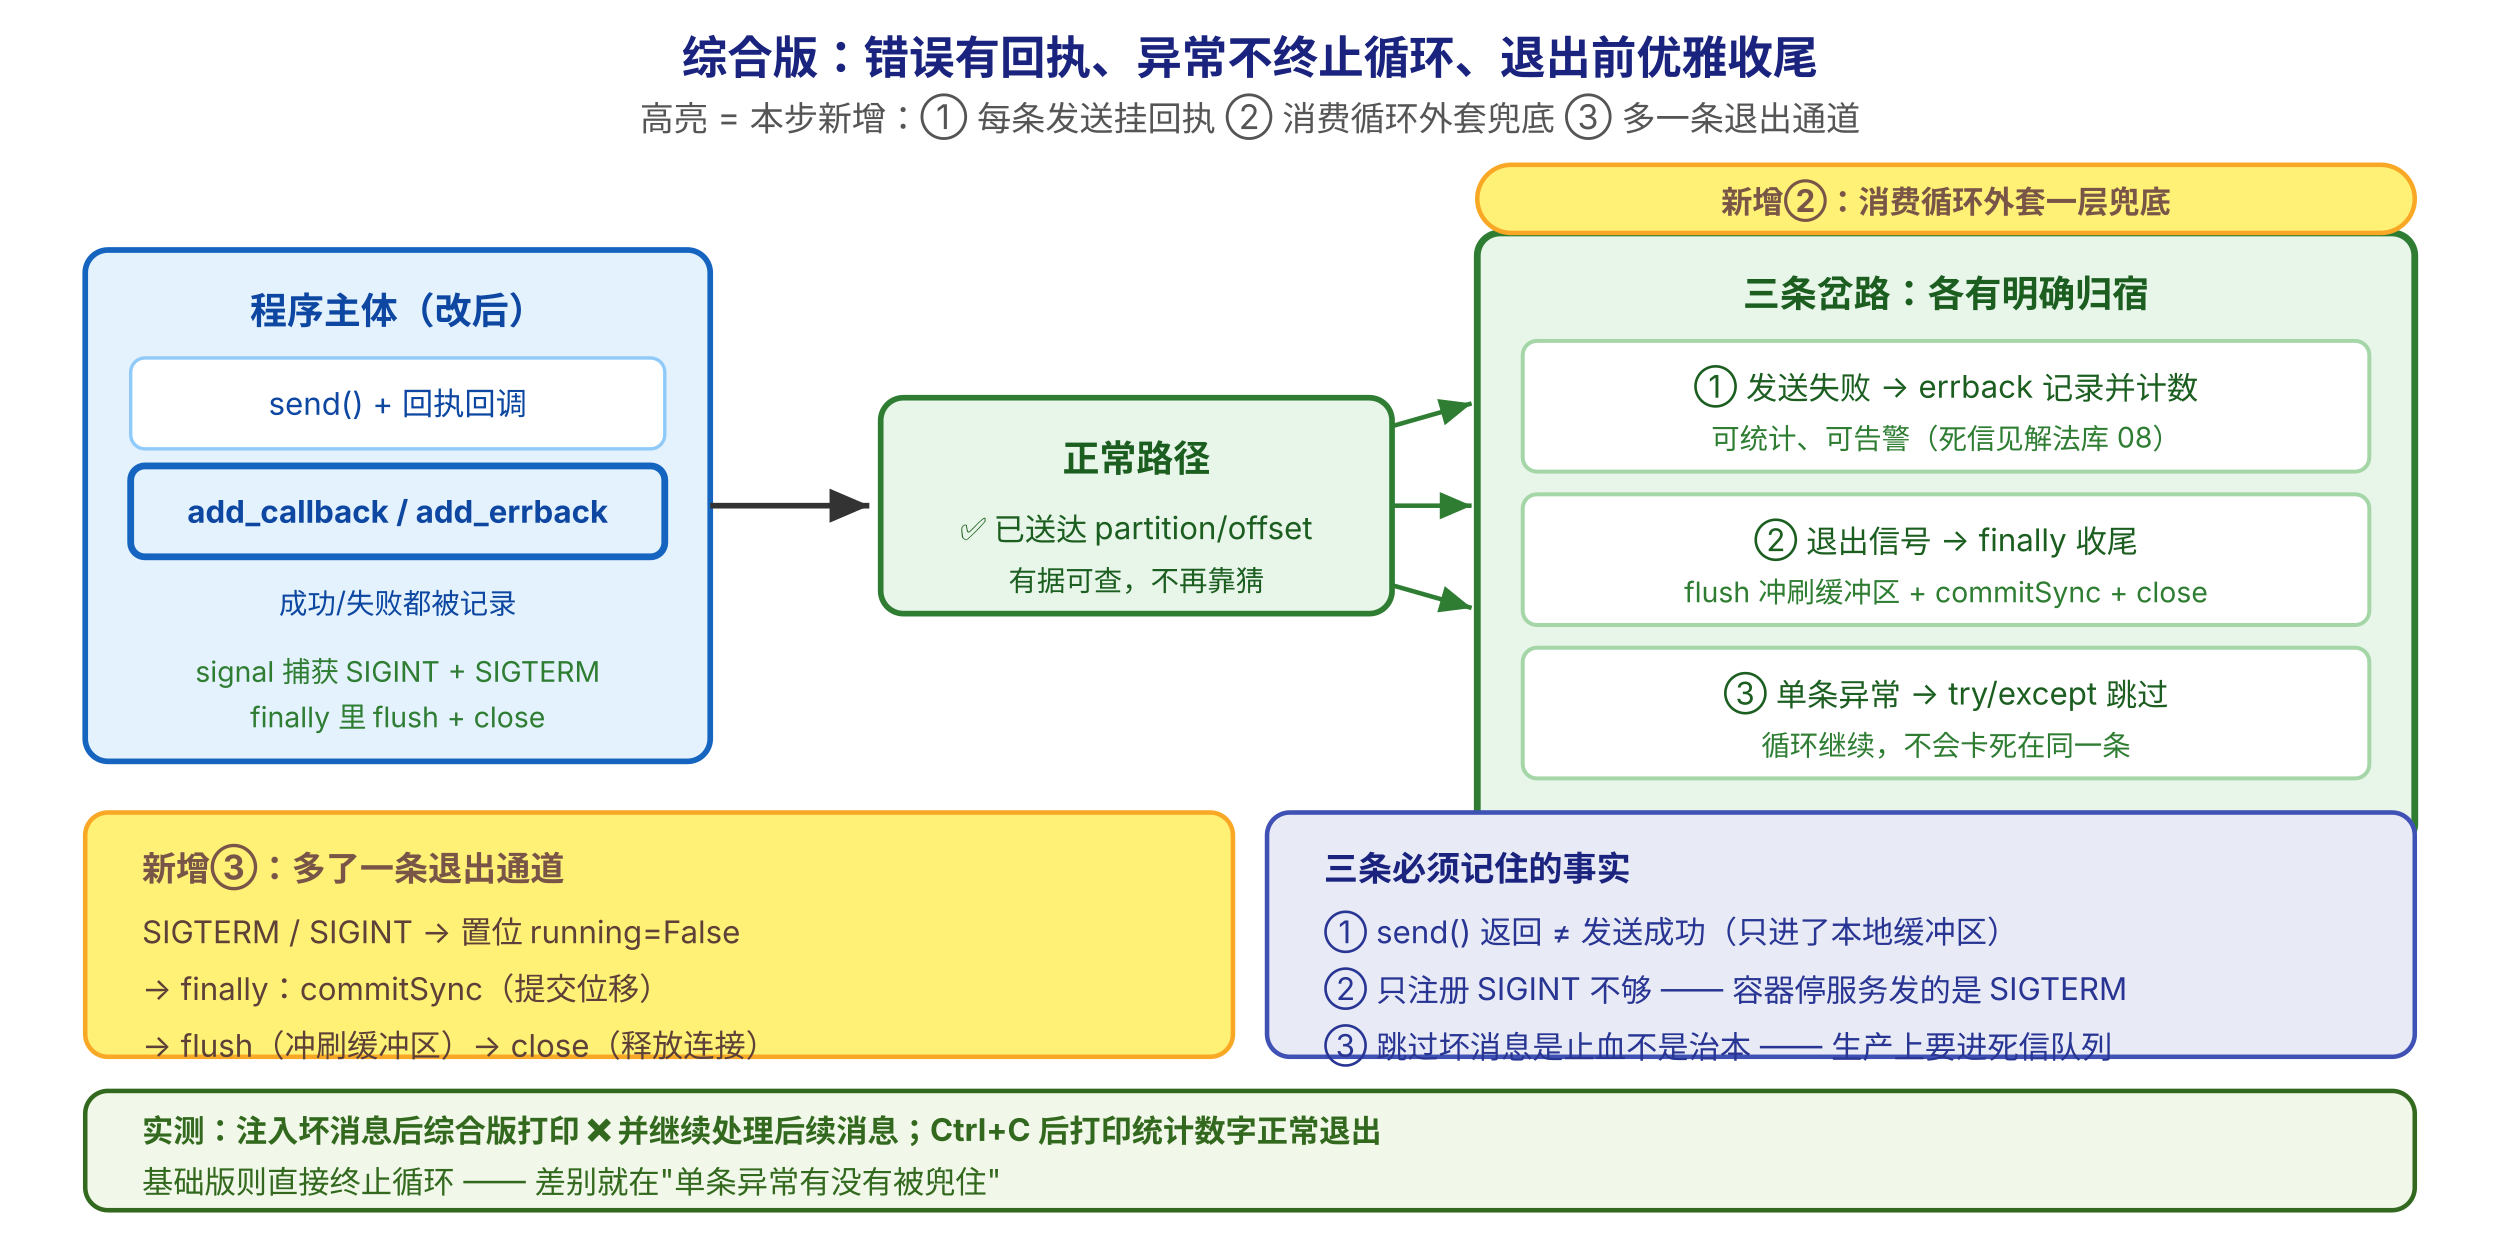
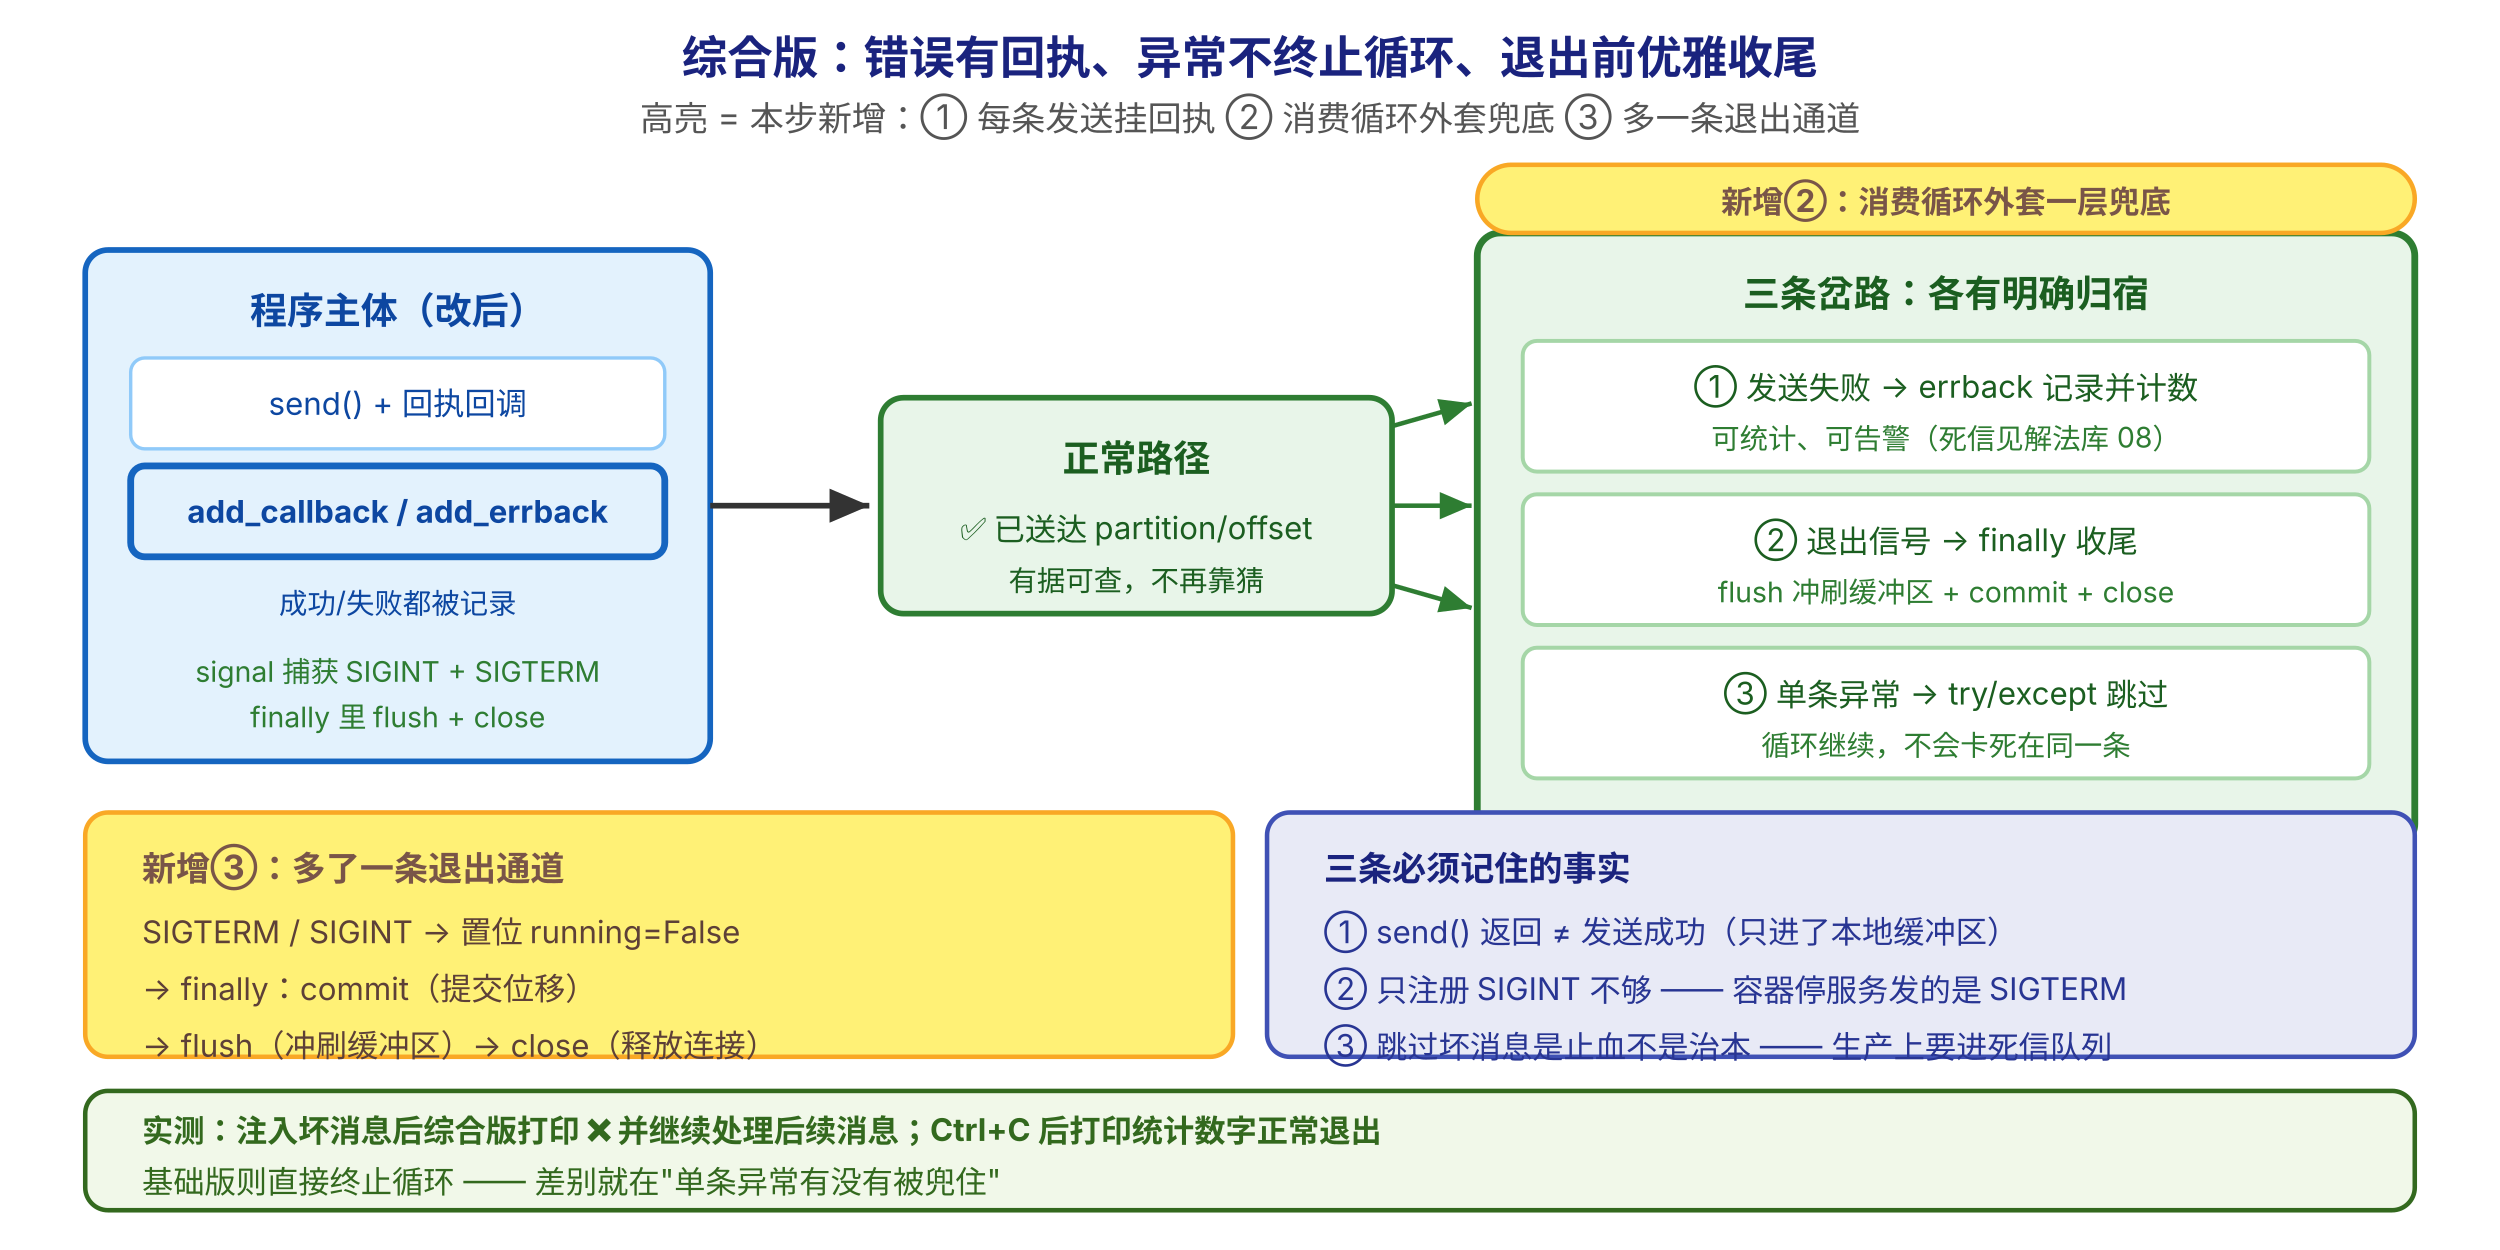
<svg xmlns="http://www.w3.org/2000/svg" width="880" height="440" viewBox="0 0 880 440" font-family="system-ui, -apple-system, 'Segoe UI', 'Microsoft YaHei', sans-serif">
  <rect x="0" y="0" width="880" height="440" fill="#ffffff" />
  <text x="440" y="26" text-anchor="middle" font-size="16" font-weight="700" fill="#1a237e">综合版：错误有回执、异常不终止循环、退出前优雅收尾</text>
  <text x="440" y="46" text-anchor="middle" font-size="12" fill="#555555">高亮 = 本步新增：① 每条发送挂回执 ② 消费循环外套兜底 ③ 多一条退出通道</text>
  <rect x="30" y="88" width="220" height="180" rx="8" fill="#e3f2fd" stroke="#1565C0" stroke-width="2" />
  <text x="140" y="114" text-anchor="middle" font-size="13" font-weight="700" fill="#0d47a1">程序主体（改后）</text>
  <rect x="46" y="126" width="188" height="32" rx="5" fill="#ffffff" stroke="#90caf9" stroke-width="1.2" />
  <text x="140" y="146" text-anchor="middle" font-size="11" fill="#0d47a1">send() + 回执回调</text>
  <rect x="46" y="164" width="188" height="32" rx="5" fill="#e3f2fd" stroke="#1565C0" stroke-width="2.4" />
  <text x="140" y="184" text-anchor="middle" font-size="11" font-weight="700" fill="#0d47a1">add_callback / add_errback</text>
  <text x="140" y="216" text-anchor="middle" font-size="10" fill="#0d47a1">成功/失败都被记录</text>
  <text x="140" y="240" text-anchor="middle" font-size="10" fill="#2e7d32">signal 捕获 SIGINT + SIGTERM</text>
  <text x="140" y="256" text-anchor="middle" font-size="10" fill="#2e7d32">finally 里 flush + close</text>
  <line x1="250" y1="178" x2="306" y2="178" stroke="#333" stroke-width="2" marker-end="url(#ar)" />
  <rect x="310" y="140" width="180" height="76" rx="8" fill="#e8f5e9" stroke="#2e7d32" stroke-width="2" />
  <text x="400" y="166" text-anchor="middle" font-size="13" font-weight="700" fill="#1b5e20">正常路径</text>
  <text x="400" y="190" text-anchor="middle" font-size="11" fill="#1b5e20">✅ 已送达 partition/offset</text>
  <text x="400" y="208" text-anchor="middle" font-size="10" fill="#1b5e20">有据可查，不再靠猜</text>
  <rect x="520" y="82" width="330" height="216" rx="8" fill="#e8f5e9" stroke="#2e7d32" stroke-width="2.4" />
  <text x="685" y="108" text-anchor="middle" font-size="13" font-weight="700" fill="#1b5e20">三条岔路：各有明确归宿</text>
  <rect x="536" y="120" width="298" height="46" rx="5" fill="#ffffff" stroke="#a5d6a7" stroke-width="1.4" />
  <text x="685" y="140" text-anchor="middle" font-size="11" fill="#1b5e20">① 发送失败 → errback 记录并计数</text>
  <text x="685" y="158" text-anchor="middle" font-size="10" fill="#2e7d32">可统计、可告警（死信见解法库 08）</text>
  <rect x="536" y="174" width="298" height="46" rx="5" fill="#ffffff" stroke="#a5d6a7" stroke-width="1.4" />
  <text x="685" y="194" text-anchor="middle" font-size="11" fill="#1b5e20">② 退出信号 → finally 收尾</text>
-   <text x="685" y="212" text-anchor="middle" font-size="10" fill="#2e7d32">flush 冲刷缓冲区 + commitSync + close</text>
+   <text x="685" y="212" text-anchor="middle" font-size="10" fill="#2e7d32">flush 冲刷缓冲区 + commit + close</text>
  <rect x="536" y="228" width="298" height="46" rx="5" fill="#ffffff" stroke="#a5d6a7" stroke-width="1.4" />
  <text x="685" y="248" text-anchor="middle" font-size="11" fill="#1b5e20">③ 单条异常 → try/except 跳过</text>
  <text x="685" y="266" text-anchor="middle" font-size="10" fill="#2e7d32">循环继续，不会卡死在同一条</text>
  <line x1="490" y1="150" x2="518" y2="142" stroke="#2e7d32" stroke-width="1.6" marker-end="url(#arg)" />
  <line x1="490" y1="178" x2="518" y2="178" stroke="#2e7d32" stroke-width="1.6" marker-end="url(#arg)" />
  <line x1="490" y1="206" x2="518" y2="214" stroke="#2e7d32" stroke-width="1.6" marker-end="url(#arg)" />
  <rect x="520" y="58" width="330" height="24" rx="12" fill="#fff176" stroke="#f9a825" stroke-width="1.6" />
  <text x="685" y="75" text-anchor="middle" font-size="11" font-weight="700" fill="#795548">新增②：消费循环外套一层兜底</text>
  <rect x="30" y="286" width="404" height="86" rx="8" fill="#fff176" stroke="#f9a825" stroke-width="1.6" />
  <text x="50" y="310" font-size="12" font-weight="700" fill="#795548">新增③：多了一条退出通道</text>
  <text x="50" y="332" font-size="11" fill="#5d4037">SIGTERM / SIGINT → 置位 running=False</text>
-   <text x="50" y="352" font-size="11" fill="#5d4037">→ finally：commitSync（提交位移）</text>
+   <text x="50" y="352" font-size="11" fill="#5d4037">→ finally：commit（提交位移）</text>
  <text x="50" y="372" font-size="11" fill="#5d4037">→ flush（冲刷缓冲区）→ close（释放连接）</text>
  <rect x="446" y="286" width="404" height="86" rx="8" fill="#e8eaf6" stroke="#3f51b5" stroke-width="1.6" />
  <text x="466" y="310" font-size="12" font-weight="700" fill="#1a237e">三条必须记住的事实</text>
  <text x="466" y="332" font-size="11" fill="#283593">① send() 返回 ≠ 发送成功（只进了本地缓冲区）</text>
  <text x="466" y="352" font-size="11" fill="#283593">② 只注册 SIGINT 不够 —— 容器停服务发的是 SIGTERM</text>
  <text x="466" y="372" font-size="11" fill="#283593">③ 跳过坏消息是止血不是治本 —— 生产上要进死信队列</text>
  <rect x="30" y="384" width="820" height="42" rx="8" fill="#f1f8e9" stroke="#33691e" stroke-width="1.6" />
  <text x="50" y="402" font-size="11" font-weight="700" fill="#33691e">实测：注入坏消息后综合版打印 ❌ 并继续处理后续消息；Ctrl+C 后打印统计数字正常退出</text>
  <text x="50" y="420" font-size="11" fill="#33691e">基础版则直接终止循环 —— 差别就在"单条异常有没有被兜住"</text>
  <defs>
    <marker id="ar" markerWidth="8" markerHeight="8" refX="7" refY="3" orient="auto">
      <path d="M0,0 L0,6 L7,3 z" fill="#333" />
    </marker>
    <marker id="arg" markerWidth="8" markerHeight="8" refX="7" refY="3" orient="auto">
      <path d="M0,0 L0,6 L7,3 z" fill="#2e7d32" />
    </marker>
  </defs>
</svg>
